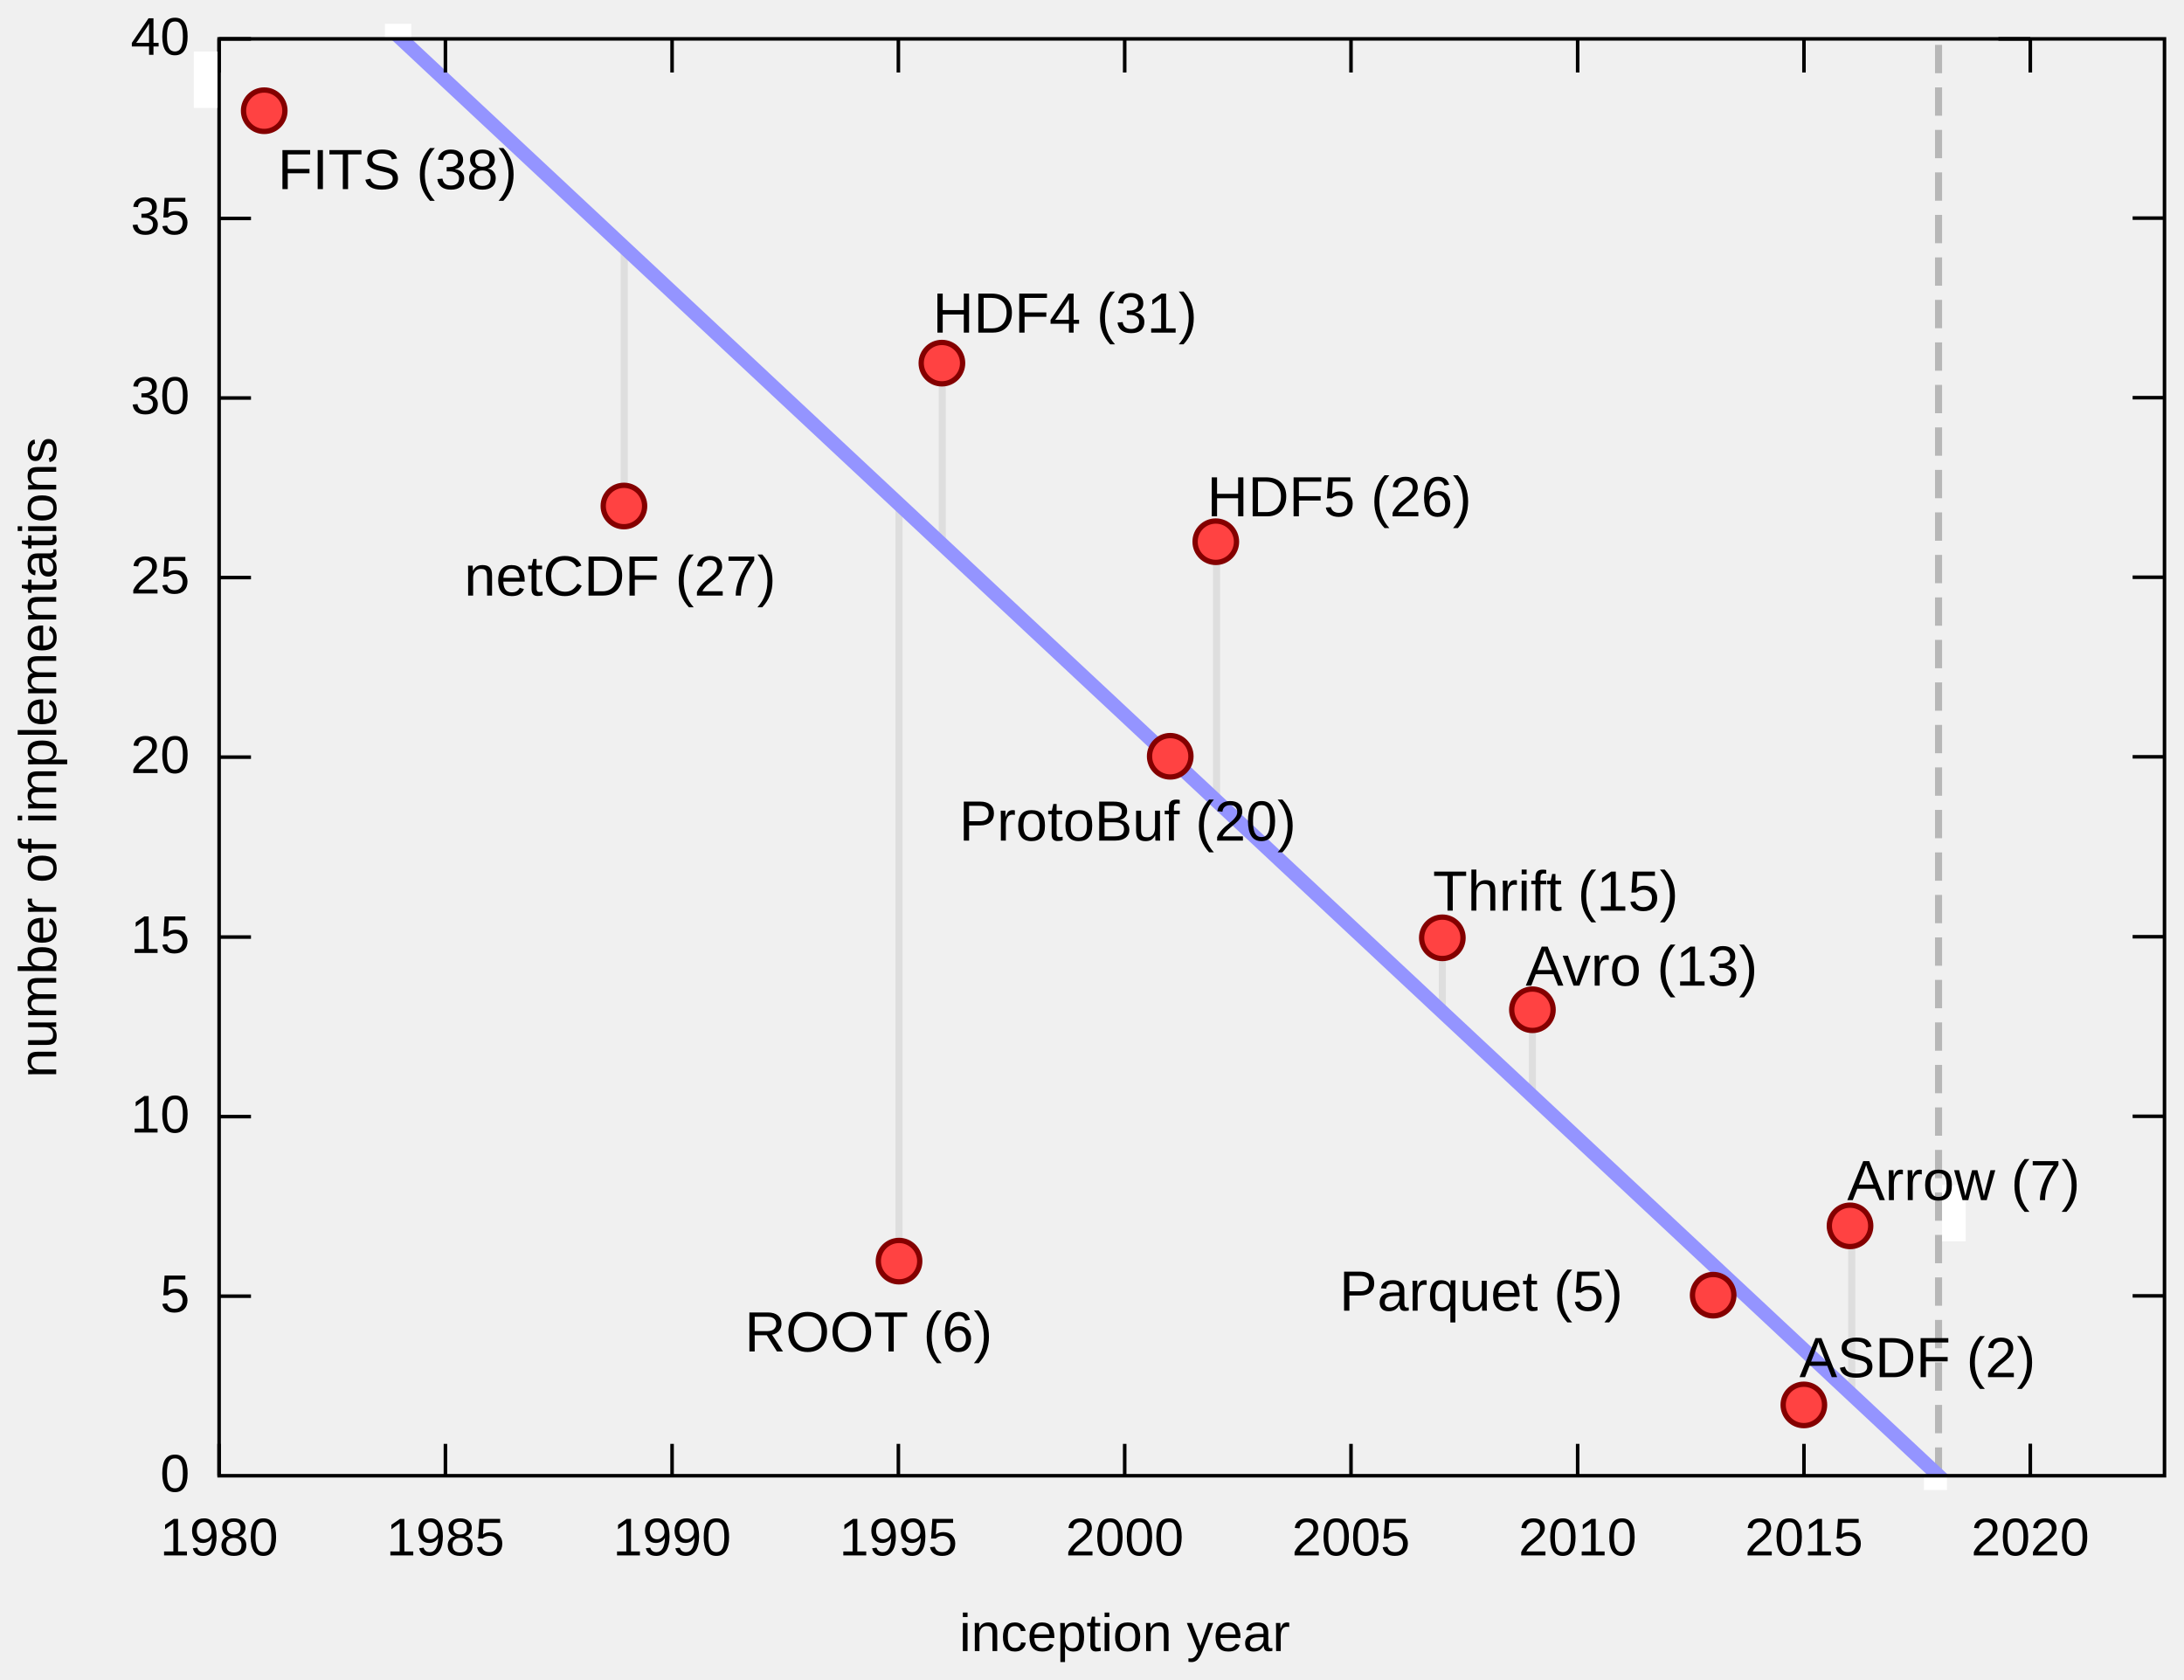
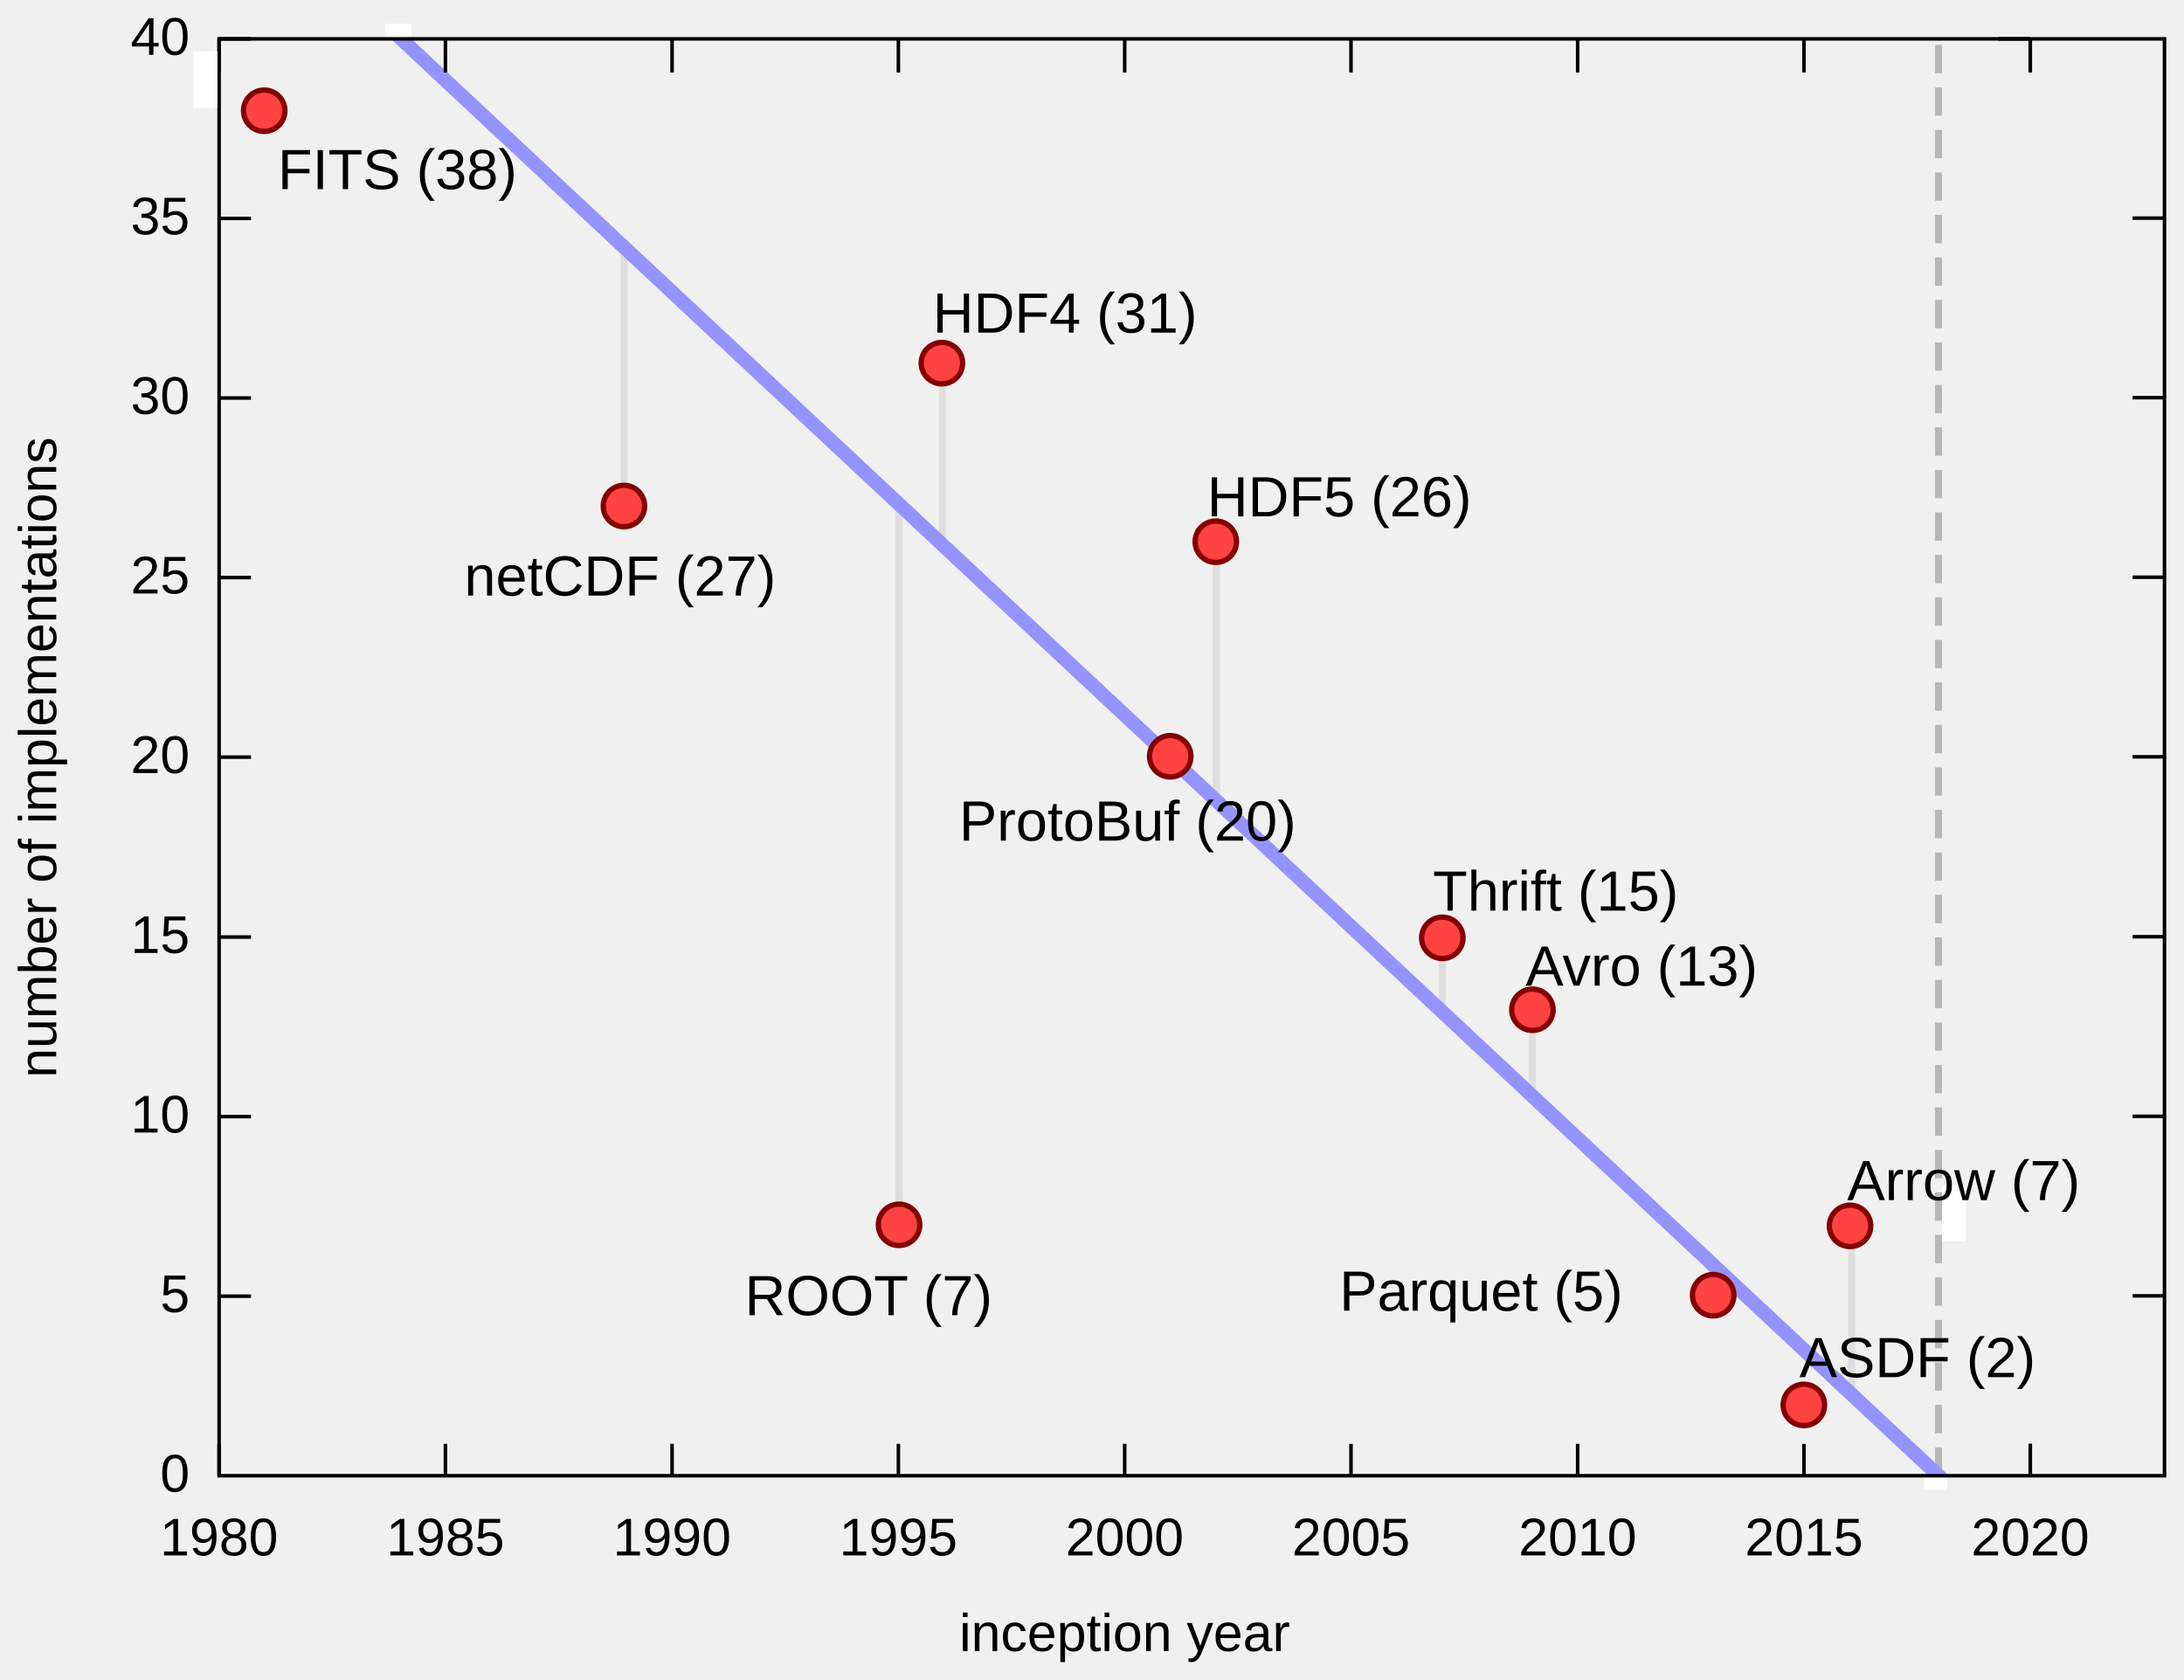
<svg xmlns="http://www.w3.org/2000/svg" xmlns:xlink="http://www.w3.org/1999/xlink" width="616.675" height="474.286" viewBox="0 0 616.675 474.286" id="svg2" version="1.1">
  <defs id="defs166" />
  <g id="gnuplot_canvas" transform="translate(-1.73086,-5.726367)">
    <path style="color:#000000;fill:none;stroke:#dedede;stroke-width:2;stroke-linecap:butt;stroke-linejoin:miter;stroke-miterlimit:4;stroke-opacity:1;stroke-dasharray:none;stroke-dashoffset:0;marker:none;visibility:visible;display:inline;overflow:visible;enable-background:accumulate" d="m 408.986,270.518 0,20.824" id="path4037" />
    <path style="color:#000000;fill:none;stroke:#dedede;stroke-width:2;stroke-linecap:butt;stroke-linejoin:miter;stroke-miterlimit:4;stroke-opacity:1;stroke-dasharray:none;stroke-dashoffset:0;marker:none;visibility:visible;display:inline;overflow:visible;enable-background:accumulate" d="m 434.424,290.832 0,23.855" id="path4039" />
    <path id="path4030" d="m 524.58,352.35 0,47.366" style="color:#000000;fill:none;stroke:#dedede;stroke-width:2;stroke-linecap:butt;stroke-linejoin:miter;stroke-miterlimit:4;stroke-opacity:1;stroke-dasharray:none;stroke-dashoffset:0;marker:none;visibility:visible;display:inline;overflow:visible;enable-background:accumulate" />
    <path style="color:#000000;fill:none;stroke:#dedede;stroke-width:2;stroke-linecap:butt;stroke-linejoin:miter;stroke-miterlimit:4;stroke-opacity:1;stroke-dasharray:none;stroke-dashoffset:0;marker:none;visibility:visible;display:inline;overflow:visible;enable-background:accumulate" d="m 345.239,159.512 0,72.679" id="path4035" />
-     <path style="color:#000000;fill:none;stroke:#dedede;stroke-width:2;stroke-linecap:butt;stroke-linejoin:miter;stroke-miterlimit:4;stroke-opacity:1;stroke-dasharray:none;stroke-dashoffset:0;marker:none;visibility:visible;display:inline;overflow:visible;enable-background:accumulate" d="m 255.585,361.807 0,-213.119" id="path4047" />
+     <path style="color:#000000;fill:none;stroke:#dedede;stroke-width:2;stroke-linecap:butt;stroke-linejoin:miter;stroke-miterlimit:4;stroke-opacity:1;stroke-dasharray:none;stroke-dashoffset:0;marker:none;visibility:visible;display:inline;overflow:visible;enable-background:accumulate" d="m 255.585,351.377 0,-202.689" id="path4047" />
    <path id="path4028" d="m 267.79,108.335 0,51.389" style="color:#000000;fill:none;stroke:#dedede;stroke-width:2;stroke-linecap:butt;stroke-linejoin:miter;stroke-miterlimit:4;stroke-opacity:1;stroke-dasharray:none;stroke-dashoffset:0;marker:none;visibility:visible;display:inline;overflow:visible;enable-background:accumulate" />
    <path style="color:#000000;fill:none;stroke:#dedede;stroke-width:2;stroke-linecap:butt;stroke-linejoin:miter;stroke-miterlimit:4;stroke-opacity:1;stroke-dasharray:none;stroke-dashoffset:0;marker:none;visibility:visible;display:inline;overflow:visible;enable-background:accumulate" d="m 177.987,75.809 0,71.542" id="path4033" />
    <path style="color:#000000;fill:none;stroke:#b7b7b7;stroke-width:2;stroke-linecap:butt;stroke-linejoin:miter;stroke-miterlimit:4;stroke-opacity:1;stroke-dasharray:8, 4;stroke-dashoffset:0;marker:none;visibility:visible;display:inline;overflow:visible;enable-background:accumulate" d="m 549.1,422.4 0,-405.7" id="path3962" />
    <path style="color:#000000;fill:none;stroke:#9494ff;stroke-width:4;stroke-linecap:butt;stroke-linejoin:miter;stroke-miterlimit:4;stroke-opacity:1;stroke-dasharray:none;stroke-dashoffset:0;marker:none;visibility:visible;display:inline;overflow:visible;enable-background:accumulate" d="M 550.359,423.549 112.437,14.314" id="path3202" />
    <rect x="0" y="0" width="600" height="480" id="rect9" style="fill:none" />
    <defs id="defs11">
      <circle id="gpDot" r="0.5" cx="0" cy="0" style="stroke-width:0.5" />
      <path id="gpPt0" d="M -1,0 H 1 M 0,-1 v 2" style="stroke:currentColor;stroke-width:0.222" />
      <path id="gpPt1" d="M -1,-1 1,1 M 1,-1 -1,1" style="stroke:currentColor;stroke-width:0.222" />
      <path id="gpPt2" d="M -1,0 1,0 M 0,-1 0,1 m -1,-2 2,2 m -2,0 2,-2" style="stroke:currentColor;stroke-width:0.222" />
      <rect id="gpPt3" x="-1" y="-1" width="2" height="2" style="stroke:currentColor;stroke-width:0.222" />
      <rect id="gpPt4" x="-1" y="-1" width="2" height="2" style="fill:currentColor;stroke:currentColor;stroke-width:0.222" />
      <circle id="gpPt5" cx="0" cy="0" r="1" style="stroke:currentColor;stroke-width:0.222" />
      <use xlink:href="#gpPt5" id="gpPt6" style="fill:currentColor;stroke:none" x="0" y="0" width="600" height="480" />
      <path id="gpPt7" d="m 0,-1.33 -1.33,2 2.66,0 z" style="stroke:currentColor;stroke-width:0.222" />
      <use xlink:href="#gpPt7" id="gpPt8" style="fill:currentColor;stroke:none" x="0" y="0" width="600" height="480" />
      <use xlink:href="#gpPt7" id="gpPt9" transform="scale(-1,-1)" style="stroke:currentColor" x="0" y="0" width="600" height="480" />
      <use xlink:href="#gpPt9" id="gpPt10" style="fill:currentColor;stroke:none" x="0" y="0" width="600" height="480" />
      <use xlink:href="#gpPt3" id="gpPt11" transform="matrix(0.7071068,0.7071068,-0.7071068,0.7071068,0,0)" style="stroke:currentColor" x="0" y="0" width="600" height="480" />
      <use xlink:href="#gpPt11" id="gpPt12" style="fill:currentColor;stroke:none" x="0" y="0" width="600" height="480" />
    </defs>
    <g style="color:#ffffff;fill:none;stroke:currentColor;stroke-width:1;stroke-linecap:butt;stroke-linejoin:miter" id="g27" />
    <rect style="color:#000000;fill:#ffffff;stroke:none;stroke-width:2;marker:none;visibility:visible;display:inline;overflow:visible;enable-background:accumulate" id="rect3210" width="6.516" height="4.109" x="544.961" y="422.328" />
    <rect style="color:#000000;fill:#ffffff;stroke:none;stroke-width:2;marker:none;visibility:visible;display:inline;overflow:visible;enable-background:accumulate" id="rect3210-3" width="7.444" height="4.109" x="110.41" y="12.448" />
    <g style="color:#000000;fill:none;stroke:currentColor;stroke-width:1;stroke-linecap:butt;stroke-linejoin:miter" id="g29">
      <g transform="translate(55.3,426.9)" style="font-size:15px;text-anchor:end;fill:#000000;stroke:none;font-family:Arial" id="g33">
        <text id="text35">0</text>
      </g>
      <path d="m 63.6,371.7 9,0 m 540.3,-0.088 -9,0 0.01,0" id="path37" style="stroke:#000000" />
      <g transform="translate(55.3,376.2)" style="font-size:15px;text-anchor:end;fill:#000000;stroke:none;font-family:Arial" id="g39">
        <text id="text41">5</text>
      </g>
      <path d="m 63.6,321 9,0 m 540.3,-0.088 -9,0 0.01,0" id="path43" style="stroke:#000000" />
      <g transform="translate(55.3,325.5)" style="font-size:15px;text-anchor:end;fill:#000000;stroke:none;font-family:Arial" id="g45">
        <text id="text47">10</text>
      </g>
      <path d="m 63.6,270.3 9,0 m 540.3,-0.088 -9,0 0.01,0" id="path49" style="stroke:#000000" />
      <g transform="translate(55.3,274.8)" style="font-size:15px;text-anchor:end;fill:#000000;stroke:none;font-family:Arial" id="g51">
        <text id="text53">15</text>
      </g>
      <path d="m 63.6,219.5 9,0 m 540.3,-0.088 -9,0 0.01,0" id="path55" style="stroke:#000000" />
      <g transform="translate(55.3,224)" style="font-size:15px;text-anchor:end;fill:#000000;stroke:none;font-family:Arial" id="g57">
        <text id="text59">20</text>
      </g>
      <path d="m 63.6,168.8 9,0 m 540.3,-0.088 -9,0 0.01,0" id="path61" style="stroke:#000000" />
      <g transform="translate(55.3,173.3)" style="font-size:15px;text-anchor:end;fill:#000000;stroke:none;font-family:Arial" id="g63">
        <text id="text65">25</text>
      </g>
      <path d="m 63.6,118.1 9,0 m 540.3,-0.088 -9,0 0.01,0" id="path67" style="stroke:#000000" />
      <g transform="translate(55.3,122.6)" style="font-size:15px;text-anchor:end;fill:#000000;stroke:none;font-family:Arial" id="g69">
        <text id="text71">30</text>
      </g>
      <path d="m 63.6,67.4 9,0 m 540.3,-0.088 -9,0 0.01,0" id="path73" style="stroke:#000000" />
      <g transform="translate(55.3,71.9)" style="font-size:15px;text-anchor:end;fill:#000000;stroke:none;font-family:Arial" id="g75">
        <text id="text77">35</text>
      </g>
      <path d="m 63.6,16.7 9,0 m 502.4,0 -9,0 h 0.01" id="path79" style="stroke:#000000" />
      <g transform="translate(55.3,21.2)" style="font-size:15px;text-anchor:end;fill:#000000;stroke:none;font-family:Arial" id="g81">
        <text id="text83">40</text>
      </g>
      <path d="m 63.6,422.4 0,-9 m 0,-396.7 0,9 h 0.01" id="path85" style="stroke:#000000" />
      <g transform="translate(63.6,444.9)" style="font-size:15px;text-anchor:middle;fill:#000000;stroke:none;font-family:Arial" id="g87">
        <text id="text89">1980</text>
      </g>
      <path d="m 127.5,422.4 0,-9 m 0,-396.7 0,9 h 0.01" id="path91" style="stroke:#000000" />
      <g transform="translate(127.5,444.9)" style="font-size:15px;text-anchor:middle;fill:#000000;stroke:none;font-family:Arial" id="g93">
        <text id="text95">1985</text>
      </g>
      <path d="m 191.5,422.4 0,-9 m 0,-396.7 0,9 h 0.01" id="path97" style="stroke:#000000" />
      <g transform="translate(191.5,444.9)" style="font-size:15px;text-anchor:middle;fill:#000000;stroke:none;font-family:Arial" id="g99">
        <text id="text101">1990</text>
      </g>
      <path d="m 255.4,422.4 0,-9 m 0,-396.7 0,9 h 0.01" id="path103" style="stroke:#000000" />
      <g transform="translate(255.4,444.9)" style="font-size:15px;text-anchor:middle;fill:#000000;stroke:none;font-family:Arial" id="g105">
        <text id="text107">1995</text>
      </g>
      <path d="m 319.3,422.4 0,-9 m 0,-396.7 0,9 h 0.01" id="path109" style="stroke:#000000" />
      <g transform="translate(319.3,444.9)" style="font-size:15px;text-anchor:middle;fill:#000000;stroke:none;font-family:Arial" id="g111">
        <text id="text113">2000</text>
      </g>
      <path d="m 383.2,422.4 0,-9 m 0,-396.7 0,9 h 0.01" id="path115" style="stroke:#000000" />
      <g transform="translate(383.2,444.9)" style="font-size:15px;text-anchor:middle;fill:#000000;stroke:none;font-family:Arial" id="g117">
        <text id="text119">2005</text>
      </g>
      <path d="m 447.2,422.4 0,-9 m 0,-396.7 0,9 h 0.01" id="path121" style="stroke:#000000" />
      <g transform="translate(447.2,444.9)" style="font-size:15px;text-anchor:middle;fill:#000000;stroke:none;font-family:Arial" id="g123">
        <text id="text125">2010</text>
      </g>
      <path d="m 511.1,422.4 0,-9 m 0,-396.7 0,9 h 0.01" id="path127" style="stroke:#000000" />
      <g transform="translate(511.1,444.9)" style="font-size:15px;text-anchor:middle;fill:#000000;stroke:none;font-family:Arial" id="g129">
        <text id="text131">2015</text>
      </g>
      <path d="m 575,422.4 0,-9 m 0,-396.7 0,9 h 0.01" id="path133" style="stroke:#000000" />
      <g transform="translate(575,444.9)" style="font-size:15px;text-anchor:middle;fill:#000000;stroke:none;font-family:Arial" id="g135">
        <text id="text137">2020</text>
      </g>
      <g transform="matrix(0,-1,1,0,17.6,219.6)" style="font-size:15px;text-anchor:middle;fill:#000000;stroke:none;font-family:Arial" id="g141">
        <text id="text143">number of implementations</text>
      </g>
      <g transform="translate(319.3,471.9)" style="font-size:15px;text-anchor:middle;fill:#000000;stroke:none;font-family:Arial" id="g145">
        <text id="text147">inception year</text>
      </g>
      <path id="path4014" d="m 575,422.4 0,-9 m 0,-396.7 0,9 h 0.01" style="stroke:#000000" />
      <path d="m 63.6,16.7 0,405.7 549.3,0 0,-405.7 z m 0,0 0.01,0" id="path139" style="stroke:#000000" />
    </g>
    <path style="color:#000000;fill:#ff4242;fill-opacity:1;stroke:#840000;stroke-width:1.5;stroke-linecap:butt;stroke-linejoin:miter;stroke-miterlimit:4;stroke-opacity:1;stroke-dasharray:none;stroke-dashoffset:0;marker:none;visibility:visible;display:inline;overflow:visible;enable-background:accumulate" id="path3159" d="m 109.386,45.254 c 0,3.229 -2.618,5.847 -5.847,5.847 -3.229,0 -5.847,-2.618 -5.847,-5.847 0,-3.229 2.618,-5.847 5.847,-5.847 3.229,0 5.847,2.618 5.847,5.847 z" transform="translate(-27.20339,-8.262712)" />
    <use x="0" y="0" xlink:href="#path3159" id="use3168" transform="translate(101.5678,111.6102)" width="600" height="480" />
-     <use x="0" y="0" xlink:href="#use3168" id="use3170" transform="translate(77.68288,213.2053)" width="600" height="480" />
-     <use x="0" y="0" xlink:href="#use3170" id="use3172" transform="translate(76.57222,-142.5444)" width="600" height="480" />
+     <use x="0" y="0" xlink:href="#use3168" id="use3170" transform="translate(77.68288,202.9522)" width="600" height="480" />
+     <use x="0" y="0" xlink:href="#use3170" id="use3172" transform="translate(76.57222,-132.2914)" width="600" height="480" />
    <use x="0" y="0" xlink:href="#use3172" id="use3174" transform="translate(12.86582,-60.58067)" width="600" height="480" />
    <use x="0" y="0" xlink:href="#use3174" id="use3176" transform="translate(179.0833,193.1654)" width="600" height="480" />
    <use x="0" y="0" xlink:href="#use3176" id="use3178" transform="translate(-38.64407,19.57627)" width="600" height="480" />
    <use x="0" y="0" xlink:href="#use3178" id="use3180" transform="translate(-51.03857,-80.59167)" width="600" height="480" />
    <use x="0" y="0" xlink:href="#use3180" id="use3182" transform="translate(-25.43787,-20.31343)" width="600" height="480" />
    <rect style="color:#000000;fill:#ffffff;fill-opacity:1;stroke:none;stroke-width:2;marker:none;visibility:visible;display:inline;overflow:visible;enable-background:accumulate" id="rect3968" width="6.652" height="15.91" x="550.101" y="340.303" />
    <rect y="20.284" x="56.466" height="15.91" width="6.652" id="rect3970" style="color:#000000;fill:#ffffff;fill-opacity:1;stroke:none;stroke-width:2;marker:none;visibility:visible;display:inline;overflow:visible;enable-background:accumulate" />
    <text xml:space="preserve" style="font-size:16px;font-style:normal;font-variant:normal;font-weight:normal;font-stretch:normal;text-indent:0;text-align:start;text-decoration:none;line-height:normal;letter-spacing:normal;word-spacing:normal;text-transform:none;direction:ltr;block-progression:tb;writing-mode:lr-tb;text-anchor:start;baseline-shift:baseline;color:#000000;fill:#000000;fill-opacity:1;fill-rule:nonzero;stroke:none;marker:none;visibility:visible;display:inline;overflow:visible;enable-background:accumulate;font-family:Arial;-inkscape-font-specification:Sans" x="80.167" y="59.122" id="text3972">
      <tspan id="tspan3974" x="80.167" y="59.122">FITS (38)</tspan>
    </text>
    <text id="text3993" y="173.884" x="132.809" style="font-size:16px;font-style:normal;font-variant:normal;font-weight:normal;font-stretch:normal;text-indent:0;text-align:start;text-decoration:none;line-height:normal;letter-spacing:normal;word-spacing:normal;text-transform:none;direction:ltr;block-progression:tb;writing-mode:lr-tb;text-anchor:start;baseline-shift:baseline;color:#000000;fill:#000000;fill-opacity:1;fill-rule:nonzero;stroke:none;marker:none;visibility:visible;display:inline;overflow:visible;enable-background:accumulate;font-family:Arial;-inkscape-font-specification:Sans" xml:space="preserve">
      <tspan y="173.884" x="132.809" id="tspan3997">netCDF (27)</tspan>
    </text>
-     <text xml:space="preserve" style="font-size:16px;font-style:normal;font-variant:normal;font-weight:normal;font-stretch:normal;text-indent:0;text-align:center;text-decoration:none;line-height:normal;letter-spacing:normal;word-spacing:normal;text-transform:none;direction:ltr;block-progression:tb;writing-mode:lr-tb;text-anchor:middle;baseline-shift:baseline;color:#000000;fill:#000000;fill-opacity:1;fill-rule:nonzero;stroke:none;marker:none;visibility:visible;display:inline;overflow:visible;enable-background:accumulate;font-family:Arial;-inkscape-font-specification:Sans" x="258.096" y="387.315" id="text3999">
-       <tspan id="tspan4003" x="258.096" y="387.315">ROOT (6)</tspan>
+     <text xml:space="preserve" style="font-size:16px;font-style:normal;font-variant:normal;font-weight:normal;font-stretch:normal;text-indent:0;text-align:center;text-decoration:none;line-height:normal;letter-spacing:normal;word-spacing:normal;text-transform:none;direction:ltr;block-progression:tb;writing-mode:lr-tb;text-anchor:middle;baseline-shift:baseline;color:#000000;fill:#000000;fill-opacity:1;fill-rule:nonzero;stroke:none;marker:none;visibility:visible;display:inline;overflow:visible;enable-background:accumulate;font-family:Arial;-inkscape-font-specification:Sans" x="258.096" y="377.062" id="text3999">
+       <tspan id="tspan4003" x="258.096" y="377.062">ROOT (7)</tspan>
    </text>
    <text id="text4013" y="243.072" x="331.245" style="font-size:16px;font-style:normal;font-variant:normal;font-weight:normal;font-stretch:normal;text-indent:0;text-align:center;text-decoration:none;line-height:normal;letter-spacing:normal;word-spacing:normal;text-transform:none;direction:ltr;block-progression:tb;writing-mode:lr-tb;text-anchor:middle;baseline-shift:baseline;color:#000000;fill:#000000;fill-opacity:1;fill-rule:nonzero;stroke:none;marker:none;visibility:visible;display:inline;overflow:visible;enable-background:accumulate;font-family:Arial;-inkscape-font-specification:Sans" xml:space="preserve">
      <tspan y="243.072" x="331.245" id="tspan4015">ProtoBuf (20)</tspan>
    </text>
    <text xml:space="preserve" style="font-size:16px;font-style:normal;font-variant:normal;font-weight:normal;font-stretch:normal;text-indent:0;text-align:center;text-decoration:none;line-height:normal;letter-spacing:normal;word-spacing:normal;text-transform:none;direction:ltr;block-progression:tb;writing-mode:lr-tb;text-anchor:middle;baseline-shift:baseline;color:#000000;fill:#000000;fill-opacity:1;fill-rule:nonzero;stroke:none;marker:none;visibility:visible;display:inline;overflow:visible;enable-background:accumulate;font-family:Arial;-inkscape-font-specification:Sans" x="452.095" y="262.838" id="text4017">
      <tspan id="tspan4019" x="452.095" y="262.838">Thrift (15)</tspan>
    </text>
    <text id="text4021" y="284.015" x="476.389" style="font-size:16px;font-style:normal;font-variant:normal;font-weight:normal;font-stretch:normal;text-indent:0;text-align:center;text-decoration:none;line-height:normal;letter-spacing:normal;word-spacing:normal;text-transform:none;direction:ltr;block-progression:tb;writing-mode:lr-tb;text-anchor:middle;baseline-shift:baseline;color:#000000;fill:#000000;fill-opacity:1;fill-rule:nonzero;stroke:none;marker:none;visibility:visible;display:inline;overflow:visible;enable-background:accumulate;font-family:Arial;-inkscape-font-specification:Sans" xml:space="preserve">
      <tspan y="284.015" x="476.389" id="tspan4023">Avro (13)</tspan>
    </text>
    <text xml:space="preserve" style="font-size:16px;font-style:normal;font-variant:normal;font-weight:normal;font-stretch:normal;text-indent:0;text-align:center;text-decoration:none;line-height:normal;letter-spacing:normal;word-spacing:normal;text-transform:none;direction:ltr;block-progression:tb;writing-mode:lr-tb;text-anchor:middle;baseline-shift:baseline;color:#000000;fill:#000000;fill-opacity:1;fill-rule:nonzero;stroke:none;marker:none;visibility:visible;display:inline;overflow:visible;enable-background:accumulate;font-family:Arial;-inkscape-font-specification:Sans" x="431.066" y="375.798" id="text4025">
      <tspan x="431.066" y="375.798" id="tspan4024">Parquet (5)</tspan>
    </text>
    <text id="text4029" y="344.58" x="567.31" style="font-size:16px;font-style:normal;font-variant:normal;font-weight:normal;font-stretch:normal;text-indent:0;text-align:center;text-decoration:none;line-height:normal;letter-spacing:normal;word-spacing:normal;text-transform:none;direction:ltr;block-progression:tb;writing-mode:lr-tb;text-anchor:middle;baseline-shift:baseline;color:#000000;fill:#000000;fill-opacity:1;fill-rule:nonzero;stroke:none;marker:none;visibility:visible;display:inline;overflow:visible;enable-background:accumulate;font-family:Arial;-inkscape-font-specification:Sans" xml:space="preserve">
      <tspan y="344.58" x="567.31" id="tspan4031">Arrow (7)</tspan>
    </text>
    <use height="480" width="600" transform="translate(191.3517,71.26695)" id="use3130" xlink:href="#path3159" y="0" x="0" />
    <use height="480" width="600" transform="translate(166.0448,243.7235)" id="use3175" xlink:href="#use3174" y="0" x="0" />
    <text xml:space="preserve" style="font-size:16px;font-style:normal;font-variant:normal;font-weight:normal;font-stretch:normal;text-indent:0;text-align:center;text-decoration:none;line-height:normal;letter-spacing:normal;word-spacing:normal;text-transform:none;direction:ltr;block-progression:tb;writing-mode:lr-tb;text-anchor:middle;baseline-shift:baseline;color:#000000;fill:#000000;fill-opacity:1;fill-rule:nonzero;stroke:none;marker:none;visibility:visible;display:inline;overflow:visible;enable-background:accumulate;font-family:Arial;-inkscape-font-specification:Sans" x="313.557" y="99.637" id="text3998">
      <tspan id="tspan4000" x="313.557" y="99.637">HDF4 (31)</tspan>
    </text>
    <text id="text4002" y="151.516" x="391.021" style="font-size:16px;font-style:normal;font-variant:normal;font-weight:normal;font-stretch:normal;text-indent:0;text-align:center;text-decoration:none;line-height:normal;letter-spacing:normal;word-spacing:normal;text-transform:none;direction:ltr;block-progression:tb;writing-mode:lr-tb;text-anchor:middle;baseline-shift:baseline;color:#000000;fill:#000000;fill-opacity:1;fill-rule:nonzero;stroke:none;marker:none;visibility:visible;display:inline;overflow:visible;enable-background:accumulate;font-family:Arial;-inkscape-font-specification:Sans" xml:space="preserve">
      <tspan y="151.516" x="391.021" id="tspan4004">HDF5 (26)</tspan>
    </text>
    <text xml:space="preserve" style="font-size:16px;font-style:normal;font-variant:normal;font-weight:normal;font-stretch:normal;text-indent:0;text-align:center;text-decoration:none;line-height:normal;letter-spacing:normal;word-spacing:normal;text-transform:none;direction:ltr;block-progression:tb;writing-mode:lr-tb;text-anchor:middle;baseline-shift:baseline;color:#000000;fill:#000000;fill-opacity:1;fill-rule:nonzero;stroke:none;marker:none;visibility:visible;display:inline;overflow:visible;enable-background:accumulate;font-family:Arial;-inkscape-font-specification:Sans" x="554.273" y="394.566" id="text4006">
      <tspan id="tspan4008" x="554.273" y="394.566">ASDF (2)</tspan>
    </text>
  </g>
</svg>
